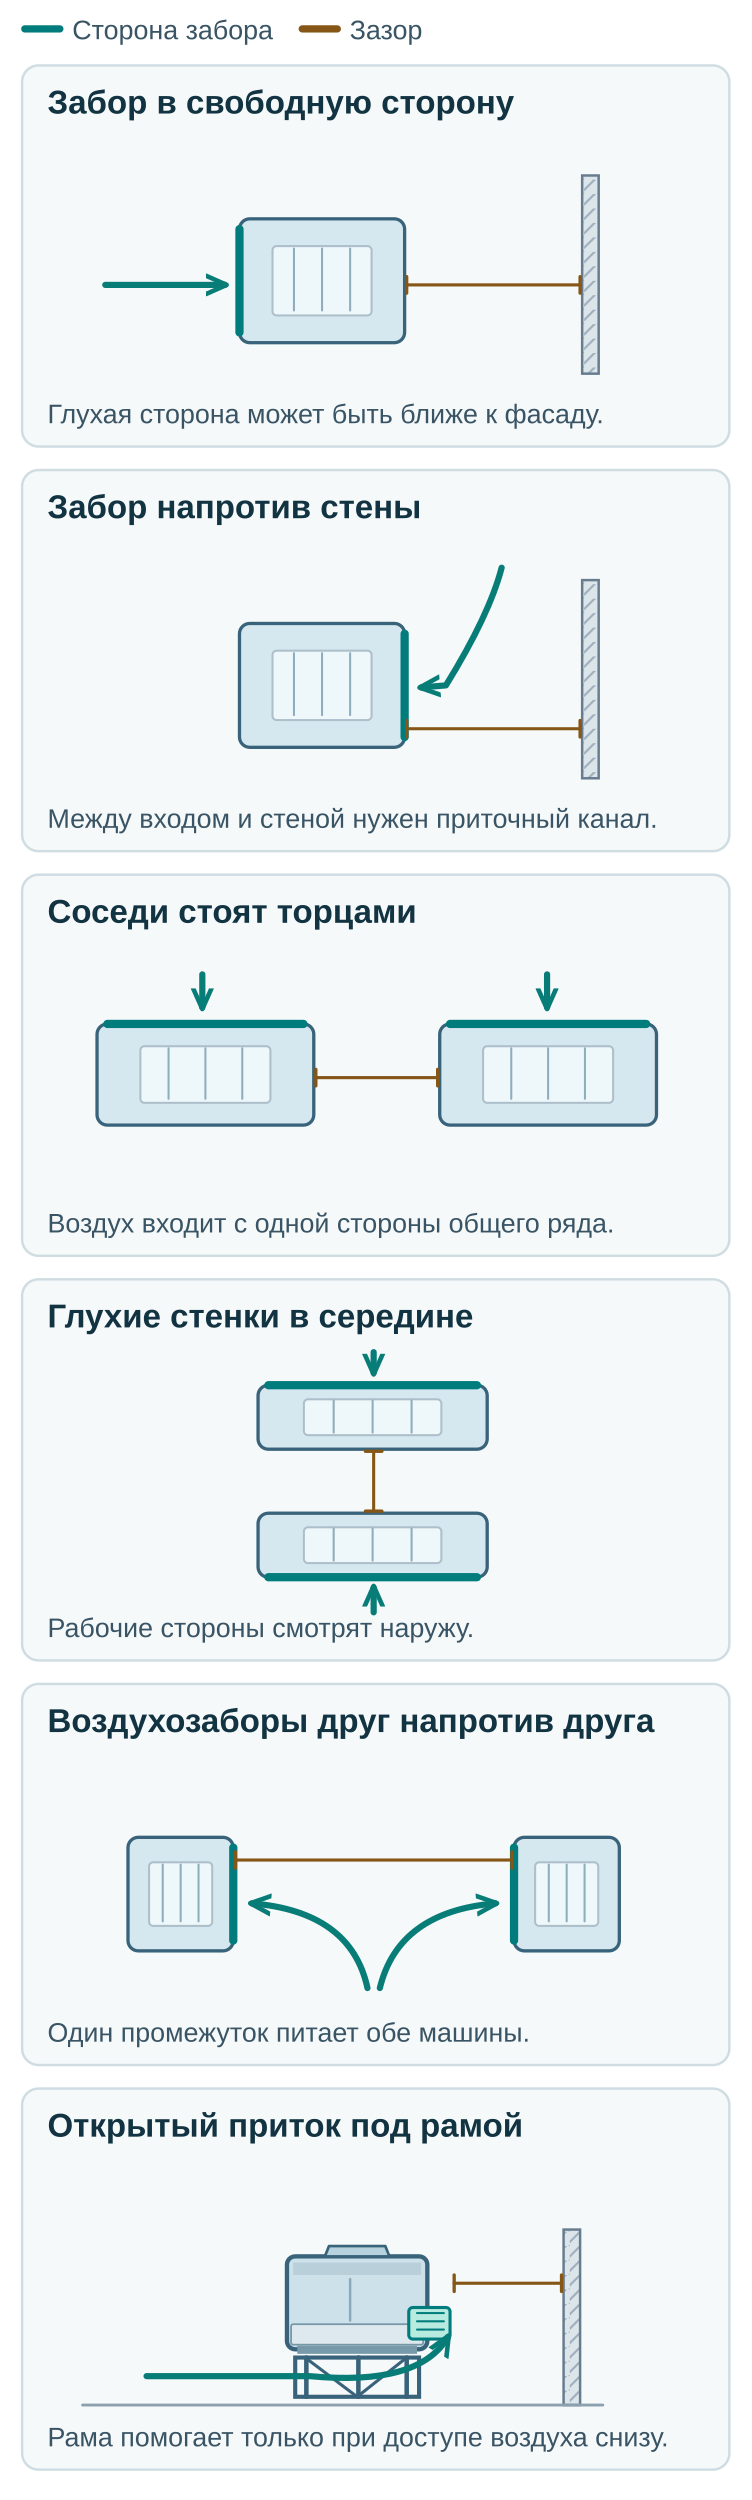
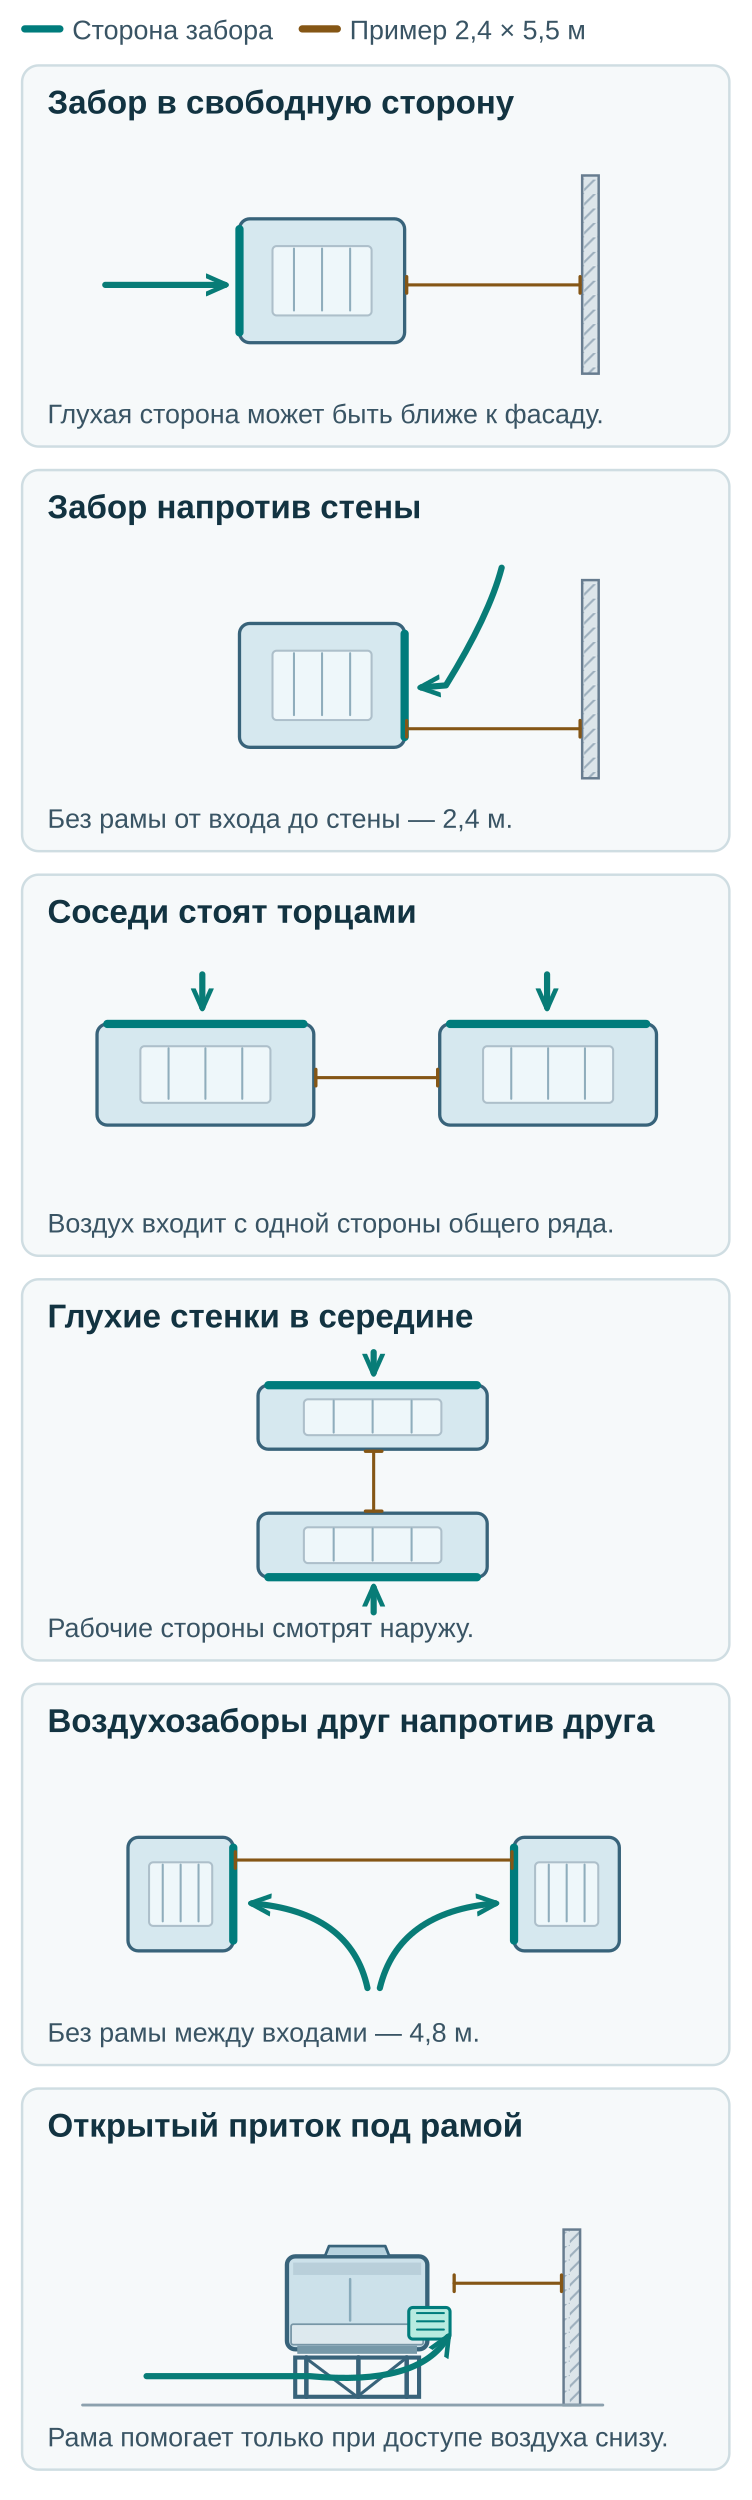
<svg xmlns="http://www.w3.org/2000/svg" role="img" aria-labelledby="t d" width="364" height="1211" viewBox="0 0 364 1211">
  <defs>
    <pattern id="wall" patternUnits="userSpaceOnUse" width="7" height="7">
      <rect width="7" height="7" fill="#DCE5EA" />
      <path d="M-2 7L7 -2 M4 10L10 4" stroke="#9DAFBD" stroke-width="1" />
    </pattern>
    <pattern id="inflow" patternUnits="userSpaceOnUse" width="9" height="9">
      <rect width="9" height="9" fill="#D8F1E9" />
      <path d="M1 9L9 1" stroke="#97CFC0" stroke-width="1" />
    </pattern>
    <marker id="fresh" viewBox="0 0 10 10" refX="8.3" refY="5" markerWidth="3.7" markerHeight="3.7" orient="auto">
      <path d="M0 1L9 5L0 9" fill="none" stroke="#087C77" stroke-width="2" stroke-linejoin="round" stroke-linecap="round" />
    </marker>
    <marker id="out" viewBox="0 0 10 10" refX="8.3" refY="5" markerWidth="3.7" markerHeight="3.7" orient="auto">
      <path d="M0 1L9 5L0 9" fill="none" stroke="#B5482D" stroke-width="2" stroke-linejoin="round" stroke-linecap="round" />
    </marker>
    <marker id="wind" viewBox="0 0 10 10" refX="8.3" refY="5" markerWidth="3.7" markerHeight="3.7" orient="auto">
      <path d="M0 1L9 5L0 9" fill="none" stroke="#6550A4" stroke-width="2" stroke-linejoin="round" stroke-linecap="round" />
    </marker>
    <marker id="dim" viewBox="0 0 10 10" refX="8.3" refY="5" markerWidth="3.7" markerHeight="3.7" orient="auto">
      <path d="M0 1L9 5L0 9" fill="none" stroke="#855615" stroke-width="2" stroke-linejoin="round" stroke-linecap="round" />
    </marker>
  </defs>
  <path d="M12 14L29 14" fill="none" stroke="#007C7C" stroke-width="3.5" stroke-linejoin="round" stroke-linecap="round" />
  <text x="35" y="19" font-family="Arial, sans-serif" font-size="13" font-weight="400" fill="#395464" text-anchor="start">Сторона забора</text>
  <path d="M146.4 14L163.4 14" fill="none" stroke="#855615" stroke-width="3.5" stroke-linejoin="round" stroke-linecap="round" />
-   <text x="169.4" y="19" font-family="Arial, sans-serif" font-size="13" font-weight="400" fill="#395464" text-anchor="start">Зазор</text>
+   <text x="169.4" y="19" font-family="Arial, sans-serif" font-size="13" font-weight="400" fill="#395464" text-anchor="start">Пример 2,4 × 5,5 м</text>
  <g transform="translate(10 31)">
    <rect x="0.7" y="0.7" width="342.6" height="184.6" rx="8" fill="#F6F9FA" stroke="#CFDDE2" stroke-width="1.2" />
    <text x="13" y="24" font-family="Arial, sans-serif" font-size="16" font-weight="650" fill="#123341" text-anchor="start">Забор в свободную сторону</text>
    <rect x="272" y="54" width="8" height="96" rx="0" fill="url(#wall)" stroke="#677C8F" stroke-width="1.2" />
    <rect x="106" y="75" width="80" height="60" rx="5" fill="#D6E8EF" stroke="#38637A" stroke-width="1.6" />
    <path d="M106 80L106 130" fill="none" stroke="#007C7C" stroke-width="4" stroke-linejoin="round" stroke-linecap="round" />
    <rect x="122" y="88.2" width="48" height="33.6" rx="2" fill="#EEF7FA" stroke="#ADBFCA" stroke-width="1" />
    <path d="M132.4 89.4L132.4 119.4" fill="none" stroke="#8FADBC" stroke-width="1" stroke-linejoin="round" stroke-linecap="round" />
    <path d="M146 89.4L146 119.4" fill="none" stroke="#8FADBC" stroke-width="1" stroke-linejoin="round" stroke-linecap="round" />
    <path d="M159.6 89.4L159.6 119.4" fill="none" stroke="#8FADBC" stroke-width="1" stroke-linejoin="round" stroke-linecap="round" />
    <path d="M41 107H99" fill="none" stroke="#087C77" stroke-width="3" stroke-linejoin="round" stroke-linecap="round" marker-end="url(#fresh)" />
    <path d="M187 107L271 107" fill="none" stroke="#855615" stroke-width="1.5" stroke-linejoin="round" stroke-linecap="round" />
    <path d="M187 103L187 111" fill="none" stroke="#855615" stroke-width="1.6" stroke-linejoin="round" stroke-linecap="round" />
    <path d="M271 103L271 111" fill="none" stroke="#855615" stroke-width="1.6" stroke-linejoin="round" stroke-linecap="round" />
    <text x="13" y="174" font-family="Arial, sans-serif" font-size="13" font-weight="400" fill="#395464" text-anchor="start">Глухая сторона может быть ближе к фасаду.</text>
  </g>
  <g transform="translate(10 227)">
    <rect x="0.7" y="0.7" width="342.6" height="184.6" rx="8" fill="#F6F9FA" stroke="#CFDDE2" stroke-width="1.2" />
    <text x="13" y="24" font-family="Arial, sans-serif" font-size="16" font-weight="650" fill="#123341" text-anchor="start">Забор напротив стены</text>
    <rect x="272" y="54" width="8" height="96" rx="0" fill="url(#wall)" stroke="#677C8F" stroke-width="1.2" />
    <rect x="106" y="75" width="80" height="60" rx="5" fill="#D6E8EF" stroke="#38637A" stroke-width="1.6" />
    <path d="M186 80L186 130" fill="none" stroke="#007C7C" stroke-width="4" stroke-linejoin="round" stroke-linecap="round" />
    <rect x="122" y="88.2" width="48" height="33.6" rx="2" fill="#EEF7FA" stroke="#ADBFCA" stroke-width="1" />
    <path d="M132.4 89.4L132.4 119.4" fill="none" stroke="#8FADBC" stroke-width="1" stroke-linejoin="round" stroke-linecap="round" />
    <path d="M146 89.4L146 119.4" fill="none" stroke="#8FADBC" stroke-width="1" stroke-linejoin="round" stroke-linecap="round" />
    <path d="M159.6 89.4L159.6 119.4" fill="none" stroke="#8FADBC" stroke-width="1" stroke-linejoin="round" stroke-linecap="round" />
    <path d="M233 48Q227 71 206 105L194 106" fill="none" stroke="#087C77" stroke-width="3" stroke-linejoin="round" stroke-linecap="round" marker-end="url(#fresh)" />
    <path d="M187 126L271 126" fill="none" stroke="#855615" stroke-width="1.5" stroke-linejoin="round" stroke-linecap="round" />
    <path d="M187 122L187 130" fill="none" stroke="#855615" stroke-width="1.6" stroke-linejoin="round" stroke-linecap="round" />
    <path d="M271 122L271 130" fill="none" stroke="#855615" stroke-width="1.6" stroke-linejoin="round" stroke-linecap="round" />
-     <text x="13" y="174" font-family="Arial, sans-serif" font-size="13" font-weight="400" fill="#395464" text-anchor="start">Между входом и стеной нужен приточный канал.</text>
+     <text x="13" y="174" font-family="Arial, sans-serif" font-size="13" font-weight="400" fill="#395464" text-anchor="start">Без рамы от входа до стены — 2,4 м.</text>
  </g>
  <g transform="translate(10 423)">
    <rect x="0.7" y="0.7" width="342.6" height="184.6" rx="8" fill="#F6F9FA" stroke="#CFDDE2" stroke-width="1.2" />
    <text x="13" y="24" font-family="Arial, sans-serif" font-size="16" font-weight="650" fill="#123341" text-anchor="start">Соседи стоят торцами</text>
    <rect x="37" y="73" width="105" height="49" rx="5" fill="#D6E8EF" stroke="#38637A" stroke-width="1.6" />
    <path d="M42 73L137 73" fill="none" stroke="#007C7C" stroke-width="4" stroke-linejoin="round" stroke-linecap="round" />
    <rect x="58" y="83.78" width="63" height="27.44" rx="2" fill="#EEF7FA" stroke="#ADBFCA" stroke-width="1" />
    <path d="M71.65 84.76L71.65 109.26" fill="none" stroke="#8FADBC" stroke-width="1" stroke-linejoin="round" stroke-linecap="round" />
    <path d="M89.5 84.76L89.5 109.26" fill="none" stroke="#8FADBC" stroke-width="1" stroke-linejoin="round" stroke-linecap="round" />
    <path d="M107.35 84.76L107.35 109.26" fill="none" stroke="#8FADBC" stroke-width="1" stroke-linejoin="round" stroke-linecap="round" />
    <rect x="203" y="73" width="105" height="49" rx="5" fill="#D6E8EF" stroke="#38637A" stroke-width="1.6" />
    <path d="M208 73L303 73" fill="none" stroke="#007C7C" stroke-width="4" stroke-linejoin="round" stroke-linecap="round" />
    <rect x="224" y="83.78" width="63" height="27.44" rx="2" fill="#EEF7FA" stroke="#ADBFCA" stroke-width="1" />
    <path d="M237.65 84.76L237.65 109.26" fill="none" stroke="#8FADBC" stroke-width="1" stroke-linejoin="round" stroke-linecap="round" />
    <path d="M255.5 84.76L255.5 109.26" fill="none" stroke="#8FADBC" stroke-width="1" stroke-linejoin="round" stroke-linecap="round" />
    <path d="M273.35 84.76L273.35 109.26" fill="none" stroke="#8FADBC" stroke-width="1" stroke-linejoin="round" stroke-linecap="round" />
    <path d="M88 49V65" fill="none" stroke="#087C77" stroke-width="3" stroke-linejoin="round" stroke-linecap="round" marker-end="url(#fresh)" />
    <path d="M255 49V65" fill="none" stroke="#087C77" stroke-width="3" stroke-linejoin="round" stroke-linecap="round" marker-end="url(#fresh)" />
    <path d="M143 99L202 99" fill="none" stroke="#855615" stroke-width="1.5" stroke-linejoin="round" stroke-linecap="round" />
    <path d="M143 95L143 103" fill="none" stroke="#855615" stroke-width="1.6" stroke-linejoin="round" stroke-linecap="round" />
    <path d="M202 95L202 103" fill="none" stroke="#855615" stroke-width="1.6" stroke-linejoin="round" stroke-linecap="round" />
    <text x="13" y="174" font-family="Arial, sans-serif" font-size="13" font-weight="400" fill="#395464" text-anchor="start">Воздух входит с одной стороны общего ряда.</text>
  </g>
  <g transform="translate(10 619)">
    <rect x="0.7" y="0.7" width="342.6" height="184.6" rx="8" fill="#F6F9FA" stroke="#CFDDE2" stroke-width="1.2" />
    <text x="13" y="24" font-family="Arial, sans-serif" font-size="16" font-weight="650" fill="#123341" text-anchor="start">Глухие стенки в середине</text>
    <rect x="115" y="52" width="111" height="31" rx="5" fill="#D6E8EF" stroke="#38637A" stroke-width="1.6" />
    <path d="M120 52L221 52" fill="none" stroke="#007C7C" stroke-width="4" stroke-linejoin="round" stroke-linecap="round" />
    <rect x="137.2" y="58.82" width="66.6" height="17.36" rx="2" fill="#EEF7FA" stroke="#ADBFCA" stroke-width="1" />
    <path d="M151.63 59.44L151.63 74.94" fill="none" stroke="#8FADBC" stroke-width="1" stroke-linejoin="round" stroke-linecap="round" />
    <path d="M170.5 59.44L170.5 74.94" fill="none" stroke="#8FADBC" stroke-width="1" stroke-linejoin="round" stroke-linecap="round" />
    <path d="M189.37 59.44L189.37 74.94" fill="none" stroke="#8FADBC" stroke-width="1" stroke-linejoin="round" stroke-linecap="round" />
    <rect x="115" y="114" width="111" height="31" rx="5" fill="#D6E8EF" stroke="#38637A" stroke-width="1.6" />
    <path d="M120 145L221 145" fill="none" stroke="#007C7C" stroke-width="4" stroke-linejoin="round" stroke-linecap="round" />
    <rect x="137.2" y="120.82" width="66.6" height="17.36" rx="2" fill="#EEF7FA" stroke="#ADBFCA" stroke-width="1" />
    <path d="M151.63 121.44L151.63 136.94" fill="none" stroke="#8FADBC" stroke-width="1" stroke-linejoin="round" stroke-linecap="round" />
    <path d="M170.5 121.44L170.5 136.94" fill="none" stroke="#8FADBC" stroke-width="1" stroke-linejoin="round" stroke-linecap="round" />
    <path d="M189.37 121.44L189.37 136.94" fill="none" stroke="#8FADBC" stroke-width="1" stroke-linejoin="round" stroke-linecap="round" />
    <path d="M171 36V46" fill="none" stroke="#087C77" stroke-width="3" stroke-linejoin="round" stroke-linecap="round" marker-end="url(#fresh)" />
    <path d="M171 162V150" fill="none" stroke="#087C77" stroke-width="3" stroke-linejoin="round" stroke-linecap="round" marker-end="url(#fresh)" />
    <path d="M171 84L171 113" fill="none" stroke="#855615" stroke-width="1.5" stroke-linejoin="round" stroke-linecap="round" />
    <path d="M167 84L175 84" fill="none" stroke="#855615" stroke-width="1.6" stroke-linejoin="round" stroke-linecap="round" />
    <path d="M167 113L175 113" fill="none" stroke="#855615" stroke-width="1.6" stroke-linejoin="round" stroke-linecap="round" />
    <text x="13" y="174" font-family="Arial, sans-serif" font-size="13" font-weight="400" fill="#395464" text-anchor="start">Рабочие стороны смотрят наружу.</text>
  </g>
  <g transform="translate(10 815)">
    <rect x="0.7" y="0.7" width="342.6" height="184.6" rx="8" fill="#F6F9FA" stroke="#CFDDE2" stroke-width="1.2" />
    <text x="13" y="24" font-family="Arial, sans-serif" font-size="16" font-weight="650" fill="#123341" text-anchor="start">Воздухозаборы друг напротив друга</text>
    <rect x="52" y="75" width="51" height="55" rx="5" fill="#D6E8EF" stroke="#38637A" stroke-width="1.6" />
    <path d="M103 80L103 125" fill="none" stroke="#007C7C" stroke-width="4" stroke-linejoin="round" stroke-linecap="round" />
    <rect x="62.2" y="87.1" width="30.6" height="30.8" rx="2" fill="#EEF7FA" stroke="#ADBFCA" stroke-width="1" />
    <path d="M68.83 88.2L68.83 115.7" fill="none" stroke="#8FADBC" stroke-width="1" stroke-linejoin="round" stroke-linecap="round" />
    <path d="M77.5 88.2L77.5 115.7" fill="none" stroke="#8FADBC" stroke-width="1" stroke-linejoin="round" stroke-linecap="round" />
    <path d="M86.17 88.2L86.17 115.7" fill="none" stroke="#8FADBC" stroke-width="1" stroke-linejoin="round" stroke-linecap="round" />
    <rect x="239" y="75" width="51" height="55" rx="5" fill="#D6E8EF" stroke="#38637A" stroke-width="1.6" />
    <path d="M239 80L239 125" fill="none" stroke="#007C7C" stroke-width="4" stroke-linejoin="round" stroke-linecap="round" />
    <rect x="249.2" y="87.1" width="30.6" height="30.8" rx="2" fill="#EEF7FA" stroke="#ADBFCA" stroke-width="1" />
    <path d="M255.83 88.2L255.83 115.7" fill="none" stroke="#8FADBC" stroke-width="1" stroke-linejoin="round" stroke-linecap="round" />
    <path d="M264.5 88.2L264.5 115.7" fill="none" stroke="#8FADBC" stroke-width="1" stroke-linejoin="round" stroke-linecap="round" />
    <path d="M273.17 88.2L273.17 115.7" fill="none" stroke="#8FADBC" stroke-width="1" stroke-linejoin="round" stroke-linecap="round" />
    <path d="M168 148Q160 111 112 107" fill="none" stroke="#087C77" stroke-width="3" stroke-linejoin="round" stroke-linecap="round" marker-end="url(#fresh)" />
    <path d="M174 148Q183 111 230 107" fill="none" stroke="#087C77" stroke-width="3" stroke-linejoin="round" stroke-linecap="round" marker-end="url(#fresh)" />
    <path d="M104 86L238 86" fill="none" stroke="#855615" stroke-width="1.5" stroke-linejoin="round" stroke-linecap="round" />
    <path d="M104 82L104 90" fill="none" stroke="#855615" stroke-width="1.6" stroke-linejoin="round" stroke-linecap="round" />
    <path d="M238 82L238 90" fill="none" stroke="#855615" stroke-width="1.6" stroke-linejoin="round" stroke-linecap="round" />
-     <text x="13" y="174" font-family="Arial, sans-serif" font-size="13" font-weight="400" fill="#395464" text-anchor="start">Один промежуток питает обе машины.</text>
+     <text x="13" y="174" font-family="Arial, sans-serif" font-size="13" font-weight="400" fill="#395464" text-anchor="start">Без рамы между входами — 4,8 м.</text>
  </g>
  <g transform="translate(10 1011)">
    <rect x="0.7" y="0.7" width="342.6" height="184.6" rx="8" fill="#F6F9FA" stroke="#CFDDE2" stroke-width="1.2" />
    <text x="13" y="24" font-family="Arial, sans-serif" font-size="16" font-weight="650" fill="#123341" text-anchor="start">Открытый приток под рамой</text>
    <rect x="263" y="69" width="8" height="85" rx="0" fill="url(#wall)" stroke="#677C8F" stroke-width="1.2" />
    <g transform="translate(322 0) scale(-1 1)">
      <rect x="125" y="82" width="68" height="45" rx="4" fill="#CCE1EA" stroke="#38637A" stroke-width="2.1" />
      <rect x="128" y="85" width="62" height="6" rx="0" fill="#B9CFDA" stroke="none" stroke-width="0" />
      <path d="M162.4 93L162.4 113.05" fill="none" stroke="#89ABBB" stroke-width="1.2" stroke-linejoin="round" stroke-linecap="round" />
      <rect x="127" y="114.85" width="64" height="9.9" rx="1" fill="#DDE9EE" stroke="#7796A6" stroke-width="0.85" />
      <rect x="130" y="125.2" width="58" height="4" rx="0" fill="#7799A9" stroke="none" stroke-width="0" />
      <rect x="114" y="106.75" width="20" height="15.3" rx="2" fill="#B7EBE0" stroke="#007C7C" stroke-width="1.5" />
      <path d="M117 109.45L130 109.45" fill="none" stroke="#007C7C" stroke-width="1" stroke-linejoin="round" stroke-linecap="round" />
      <path d="M117 113.45L130 113.45" fill="none" stroke="#007C7C" stroke-width="1" stroke-linejoin="round" stroke-linecap="round" />
      <path d="M117 117.45L130 117.45" fill="none" stroke="#007C7C" stroke-width="1" stroke-linejoin="round" stroke-linecap="round" />
      <path d="M143.36 82 l2 -5 h27.28 l2 5 Z" fill="#B6D2DE" stroke="#38637A" stroke-width="1.3" stroke-linejoin="round" stroke-linecap="round" />
      <rect x="129" y="131" width="60" height="19" rx="0" fill="none" stroke="#38637A" stroke-width="2" />
      <path d="M135 131L135 150" fill="none" stroke="#38637A" stroke-width="2.2" stroke-linejoin="round" stroke-linecap="round" />
      <path d="M158.4 131L158.4 150" fill="none" stroke="#38637A" stroke-width="2.2" stroke-linejoin="round" stroke-linecap="round" />
      <path d="M183.6 131L183.6 150" fill="none" stroke="#38637A" stroke-width="2.2" stroke-linejoin="round" stroke-linecap="round" />
      <path d="M135 131L159 150" fill="none" stroke="#38637A" stroke-width="1.5" stroke-linejoin="round" stroke-linecap="round" />
      <path d="M159 150L184.2 131" fill="none" stroke="#38637A" stroke-width="1.5" stroke-linejoin="round" stroke-linecap="round" />
    </g>
    <path d="M30 154L282 154" fill="none" stroke="#8CA1AE" stroke-width="1.4" stroke-linejoin="round" stroke-linecap="round" />
    <path d="M61 140H140Q193 145 207 121" fill="none" stroke="#087C77" stroke-width="3" stroke-linejoin="round" stroke-linecap="round" marker-end="url(#fresh)" />
    <path d="M210 95L262 95" fill="none" stroke="#855615" stroke-width="1.5" stroke-linejoin="round" stroke-linecap="round" />
    <path d="M210 91L210 99" fill="none" stroke="#855615" stroke-width="1.6" stroke-linejoin="round" stroke-linecap="round" />
    <path d="M262 91L262 99" fill="none" stroke="#855615" stroke-width="1.6" stroke-linejoin="round" stroke-linecap="round" />
    <text x="13" y="174" font-family="Arial, sans-serif" font-size="13" font-weight="400" fill="#395464" text-anchor="start">Рама помогает только при доступе воздуха снизу.</text>
  </g>
</svg>
